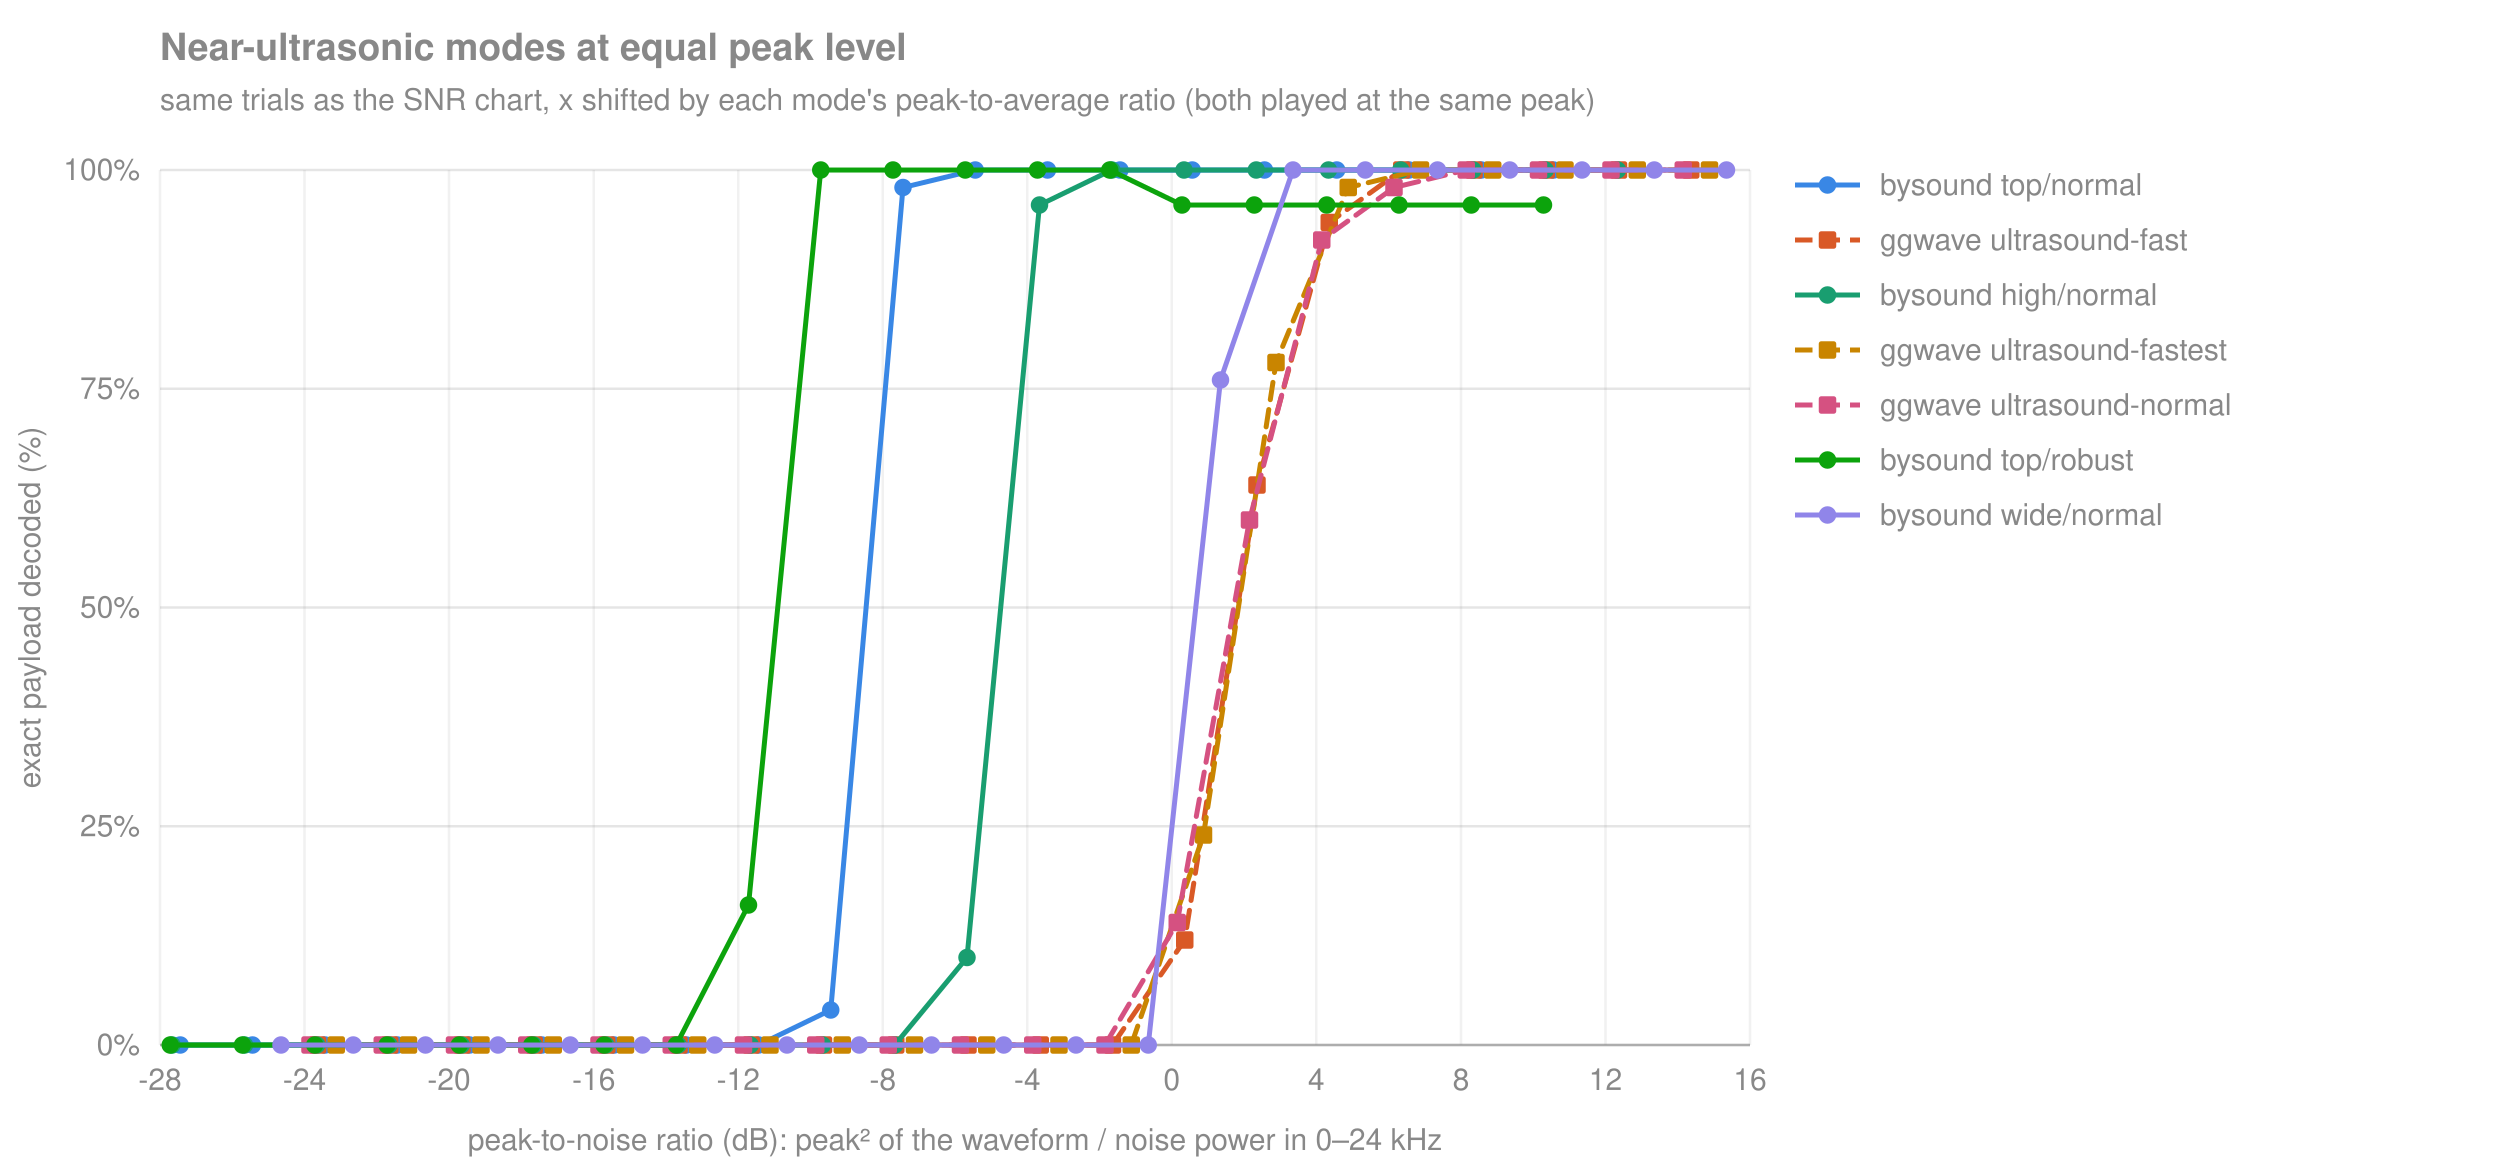
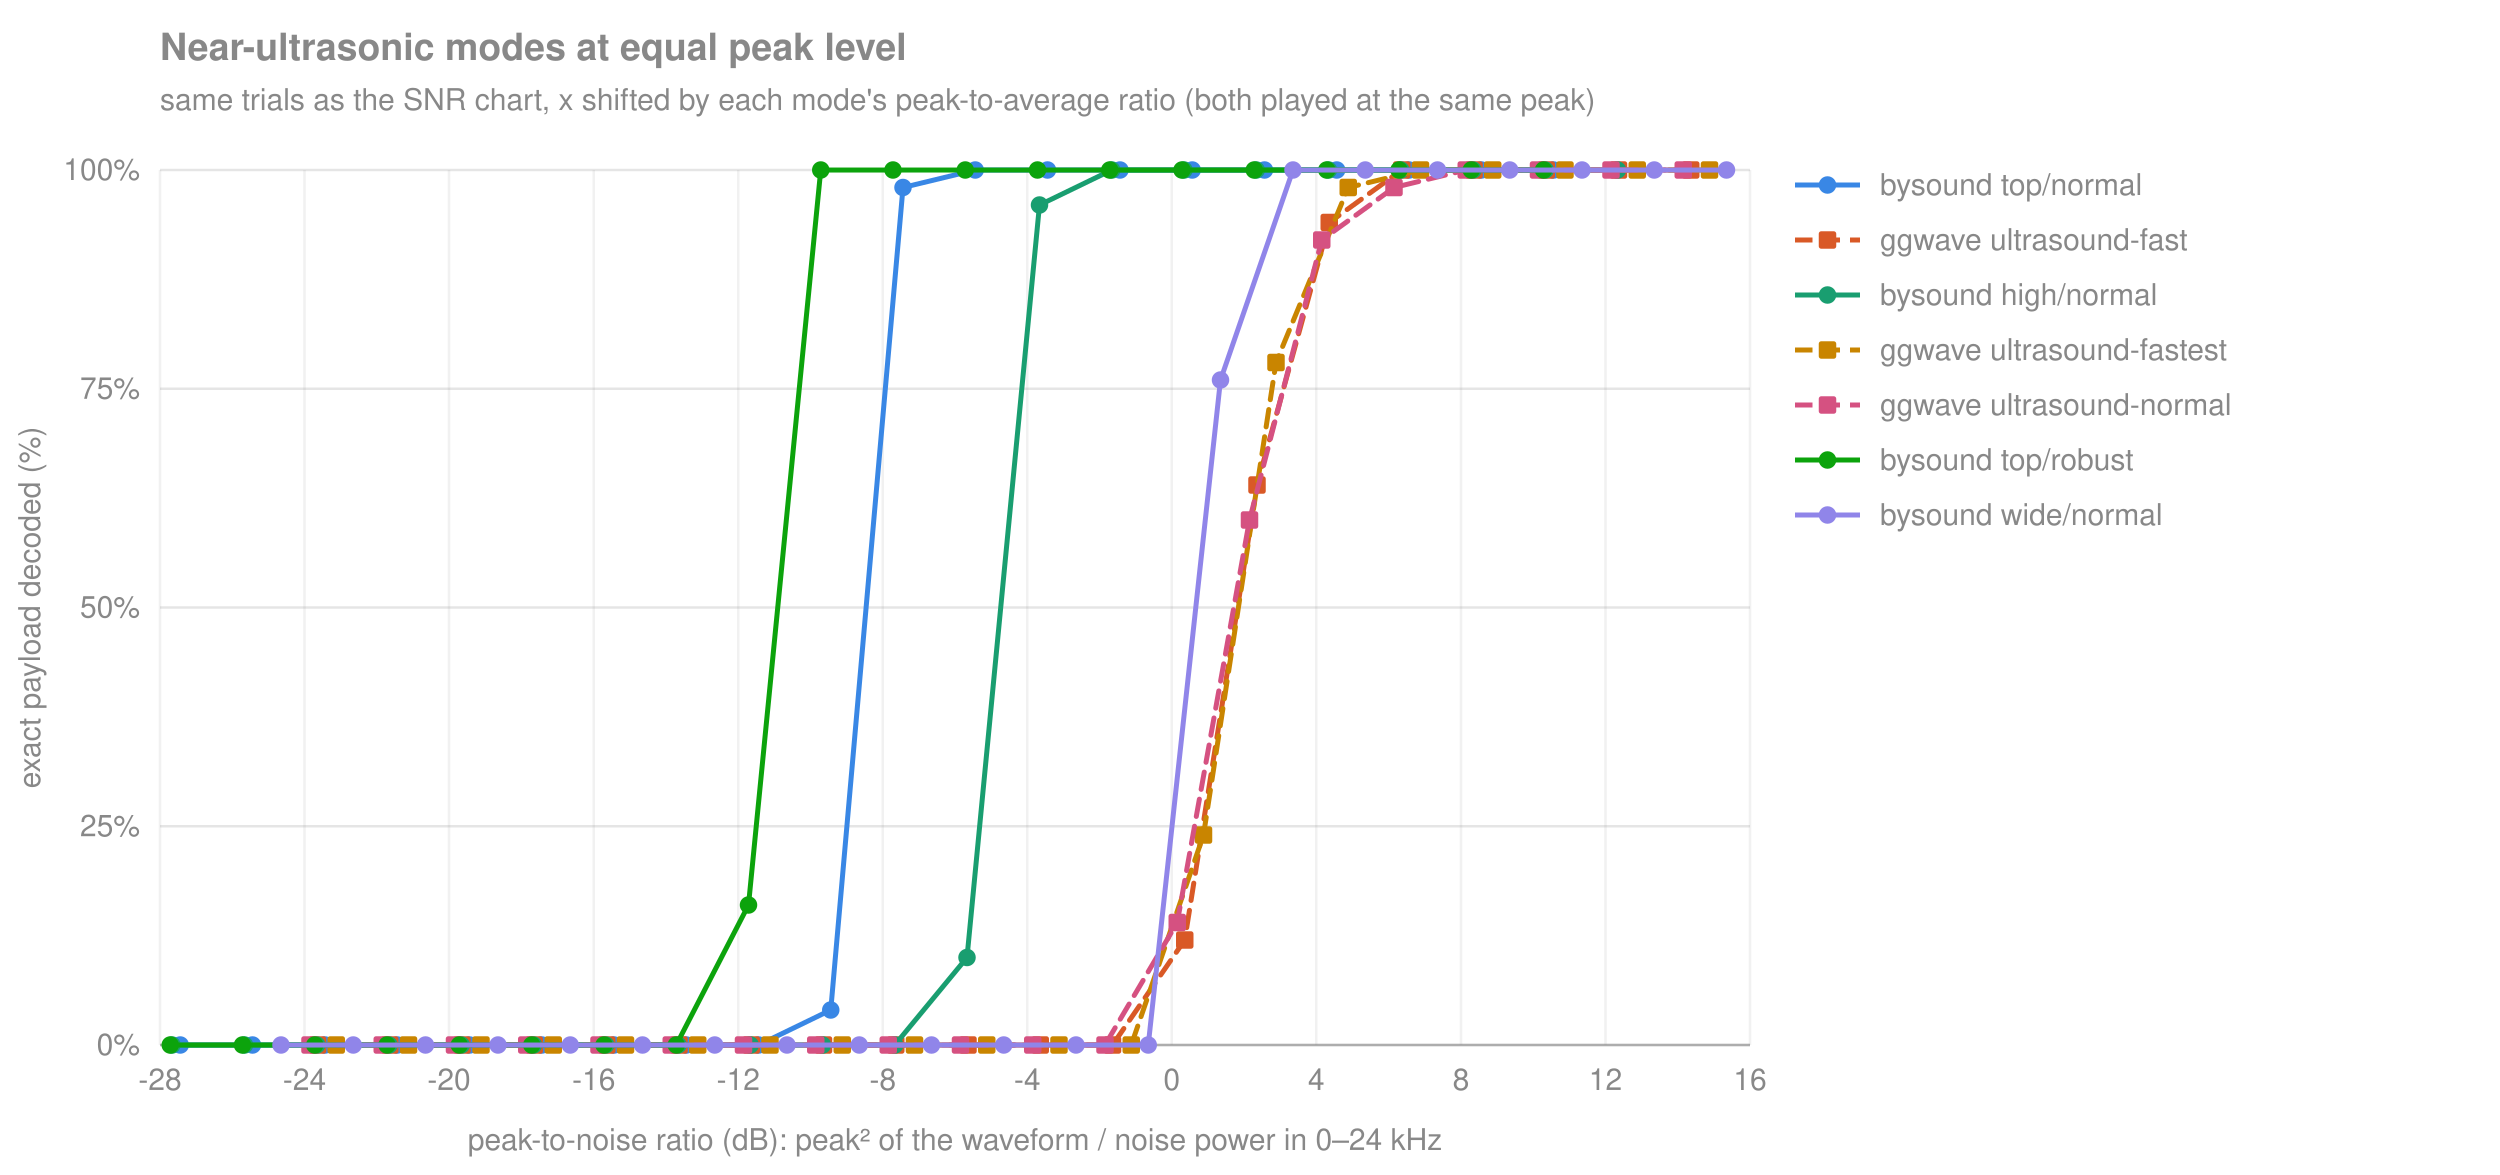
<svg xmlns="http://www.w3.org/2000/svg" width="1000" height="470" viewBox="0 0 1000 470" font-family="-apple-system,BlinkMacSystemFont,'Segoe UI',Helvetica,Arial,sans-serif" font-size="12">
  <text x="64" y="24" fill="#888888" font-size="15" font-weight="600">Near-ultrasonic modes at equal peak level</text>
  <text x="64" y="44" fill="#888888" font-size="12">same trials as the SNR chart, x shifted by each mode's peak-to-average ratio (both played at the same peak)</text>
  <line x1="64" x2="700" y1="418.0" y2="418.0" stroke="#888888" stroke-opacity="0.22" stroke-width="1" />
  <text x="56" y="418.0" fill="#888888" text-anchor="end" dominant-baseline="middle">0%</text>
  <line x1="64" x2="700" y1="330.5" y2="330.5" stroke="#888888" stroke-opacity="0.22" stroke-width="1" />
  <text x="56" y="330.5" fill="#888888" text-anchor="end" dominant-baseline="middle">25%</text>
  <line x1="64" x2="700" y1="243.0" y2="243.0" stroke="#888888" stroke-opacity="0.22" stroke-width="1" />
  <text x="56" y="243.0" fill="#888888" text-anchor="end" dominant-baseline="middle">50%</text>
  <line x1="64" x2="700" y1="155.5" y2="155.5" stroke="#888888" stroke-opacity="0.22" stroke-width="1" />
  <text x="56" y="155.5" fill="#888888" text-anchor="end" dominant-baseline="middle">75%</text>
  <line x1="64" x2="700" y1="68.0" y2="68.0" stroke="#888888" stroke-opacity="0.22" stroke-width="1" />
  <text x="56" y="68.0" fill="#888888" text-anchor="end" dominant-baseline="middle">100%</text>
  <line x1="64.0" x2="64.0" y1="68" y2="418" stroke="#888888" stroke-opacity="0.12" stroke-width="1" />
  <text x="64.0" y="436" fill="#888888" text-anchor="middle">-28</text>
  <line x1="121.8" x2="121.8" y1="68" y2="418" stroke="#888888" stroke-opacity="0.12" stroke-width="1" />
  <text x="121.8" y="436" fill="#888888" text-anchor="middle">-24</text>
  <line x1="179.6" x2="179.6" y1="68" y2="418" stroke="#888888" stroke-opacity="0.12" stroke-width="1" />
  <text x="179.6" y="436" fill="#888888" text-anchor="middle">-20</text>
  <line x1="237.5" x2="237.5" y1="68" y2="418" stroke="#888888" stroke-opacity="0.12" stroke-width="1" />
  <text x="237.5" y="436" fill="#888888" text-anchor="middle">-16</text>
  <line x1="295.3" x2="295.3" y1="68" y2="418" stroke="#888888" stroke-opacity="0.12" stroke-width="1" />
  <text x="295.3" y="436" fill="#888888" text-anchor="middle">-12</text>
  <line x1="353.1" x2="353.1" y1="68" y2="418" stroke="#888888" stroke-opacity="0.12" stroke-width="1" />
  <text x="353.1" y="436" fill="#888888" text-anchor="middle">-8</text>
  <line x1="410.9" x2="410.9" y1="68" y2="418" stroke="#888888" stroke-opacity="0.12" stroke-width="1" />
  <text x="410.9" y="436" fill="#888888" text-anchor="middle">-4</text>
  <line x1="468.7" x2="468.7" y1="68" y2="418" stroke="#888888" stroke-opacity="0.12" stroke-width="1" />
  <text x="468.7" y="436" fill="#888888" text-anchor="middle">0</text>
  <line x1="526.5" x2="526.5" y1="68" y2="418" stroke="#888888" stroke-opacity="0.12" stroke-width="1" />
  <text x="526.5" y="436" fill="#888888" text-anchor="middle">4</text>
  <line x1="584.4" x2="584.4" y1="68" y2="418" stroke="#888888" stroke-opacity="0.12" stroke-width="1" />
  <text x="584.4" y="436" fill="#888888" text-anchor="middle">8</text>
  <line x1="642.2" x2="642.2" y1="68" y2="418" stroke="#888888" stroke-opacity="0.12" stroke-width="1" />
  <text x="642.2" y="436" fill="#888888" text-anchor="middle">12</text>
  <line x1="700.0" x2="700.0" y1="68" y2="418" stroke="#888888" stroke-opacity="0.12" stroke-width="1" />
  <text x="700.0" y="436" fill="#888888" text-anchor="middle">16</text>
  <line x1="64" x2="700" y1="418" y2="418" stroke="#888888" stroke-opacity="0.6" stroke-width="1" />
  <text x="382.0" y="460" fill="#888888" text-anchor="middle">peak-to-noise ratio (dB): peak² of the waveform / noise power in 0–24 kHz</text>
  <text transform="translate(16 243.0) rotate(-90)" fill="#888888" text-anchor="middle">exact payload decoded (%)</text>
  <path d="M72.1 418.0 L101.0 418.0 L130.0 418.0 L158.9 418.0 L187.8 418.0 L216.7 418.0 L245.6 418.0 L274.5 418.0 L303.4 418.0 L332.3 404.0 L361.2 75.0 L390.1 68.0 L419.0 68.0 L448.0 68.0 L476.9 68.0 L505.8 68.0 L534.7 68.0 L563.6 68.0 L592.5 68.0 L621.4 68.0" fill="none" stroke="#3987e5" stroke-width="2" stroke-linejoin="round" stroke-linecap="round" />
  <circle cx="72.1" cy="418.0" r="3.5" fill="#3987e5" />
  <circle cx="101.0" cy="418.0" r="3.5" fill="#3987e5" />
  <circle cx="130.0" cy="418.0" r="3.5" fill="#3987e5" />
  <circle cx="158.9" cy="418.0" r="3.5" fill="#3987e5" />
  <circle cx="187.8" cy="418.0" r="3.5" fill="#3987e5" />
  <circle cx="216.7" cy="418.0" r="3.5" fill="#3987e5" />
  <circle cx="245.6" cy="418.0" r="3.5" fill="#3987e5" />
  <circle cx="274.5" cy="418.0" r="3.5" fill="#3987e5" />
  <circle cx="303.4" cy="418.0" r="3.5" fill="#3987e5" />
  <circle cx="332.3" cy="404.0" r="3.5" fill="#3987e5" />
  <circle cx="361.2" cy="75.0" r="3.5" fill="#3987e5" />
  <circle cx="390.1" cy="68.0" r="3.5" fill="#3987e5" />
  <circle cx="419.0" cy="68.0" r="3.5" fill="#3987e5" />
  <circle cx="448.0" cy="68.0" r="3.5" fill="#3987e5" />
  <circle cx="476.9" cy="68.0" r="3.5" fill="#3987e5" />
  <circle cx="505.8" cy="68.0" r="3.5" fill="#3987e5" />
  <circle cx="534.7" cy="68.0" r="3.5" fill="#3987e5" />
  <circle cx="563.6" cy="68.0" r="3.5" fill="#3987e5" />
  <circle cx="592.5" cy="68.0" r="3.5" fill="#3987e5" />
  <circle cx="621.4" cy="68.0" r="3.5" fill="#3987e5" />
  <path d="M127.0 418.0 L155.9 418.0 L184.8 418.0 L213.7 418.0 L242.7 418.0 L271.6 418.0 L300.5 418.0 L329.4 418.0 L358.3 418.0 L387.2 418.0 L416.1 418.0 L445.0 418.0 L473.9 376.0 L502.8 194.0 L531.7 89.0 L560.7 68.0 L589.6 68.0 L618.5 68.0 L647.4 68.0 L676.3 68.0" fill="none" stroke="#d95926" stroke-width="2" stroke-linejoin="round" stroke-linecap="round" stroke-dasharray="7 4" />
  <rect x="123.5" y="414.5" width="7" height="7" rx="1" fill="#d95926" />
  <rect x="152.4" y="414.5" width="7" height="7" rx="1" fill="#d95926" />
  <rect x="181.3" y="414.5" width="7" height="7" rx="1" fill="#d95926" />
  <rect x="210.2" y="414.5" width="7" height="7" rx="1" fill="#d95926" />
  <rect x="239.2" y="414.5" width="7" height="7" rx="1" fill="#d95926" />
  <rect x="268.1" y="414.5" width="7" height="7" rx="1" fill="#d95926" />
  <rect x="297.0" y="414.5" width="7" height="7" rx="1" fill="#d95926" />
  <rect x="325.9" y="414.5" width="7" height="7" rx="1" fill="#d95926" />
  <rect x="354.8" y="414.5" width="7" height="7" rx="1" fill="#d95926" />
  <rect x="383.7" y="414.5" width="7" height="7" rx="1" fill="#d95926" />
  <rect x="412.6" y="414.5" width="7" height="7" rx="1" fill="#d95926" />
  <rect x="441.5" y="414.5" width="7" height="7" rx="1" fill="#d95926" />
  <rect x="470.4" y="372.5" width="7" height="7" rx="1" fill="#d95926" />
  <rect x="499.3" y="190.5" width="7" height="7" rx="1" fill="#d95926" />
  <rect x="528.2" y="85.5" width="7" height="7" rx="1" fill="#d95926" />
  <rect x="557.2" y="64.5" width="7" height="7" rx="1" fill="#d95926" />
  <rect x="586.1" y="64.5" width="7" height="7" rx="1" fill="#d95926" />
  <rect x="615.0" y="64.5" width="7" height="7" rx="1" fill="#d95926" />
  <rect x="643.9" y="64.5" width="7" height="7" rx="1" fill="#d95926" />
  <rect x="672.8" y="64.5" width="7" height="7" rx="1" fill="#d95926" />
  <path d="M68.8 418.0 L97.8 418.0 L126.7 418.0 L155.6 418.0 L184.5 418.0 L213.4 418.0 L242.3 418.0 L271.2 418.0 L300.1 418.0 L329.0 418.0 L357.9 418.0 L386.8 383.0 L415.8 82.0 L444.7 68.0 L473.6 68.0 L502.5 68.0 L531.4 68.0 L560.3 68.0 L589.2 68.0 L618.1 68.0 L647.0 68.0" fill="none" stroke="#199e70" stroke-width="2" stroke-linejoin="round" stroke-linecap="round" />
  <circle cx="68.8" cy="418.0" r="3.5" fill="#199e70" />
  <circle cx="97.8" cy="418.0" r="3.5" fill="#199e70" />
  <circle cx="126.7" cy="418.0" r="3.5" fill="#199e70" />
  <circle cx="155.6" cy="418.0" r="3.5" fill="#199e70" />
  <circle cx="184.5" cy="418.0" r="3.5" fill="#199e70" />
  <circle cx="213.4" cy="418.0" r="3.5" fill="#199e70" />
  <circle cx="242.3" cy="418.0" r="3.5" fill="#199e70" />
  <circle cx="271.2" cy="418.0" r="3.5" fill="#199e70" />
  <circle cx="300.1" cy="418.0" r="3.5" fill="#199e70" />
  <circle cx="329.0" cy="418.0" r="3.5" fill="#199e70" />
  <circle cx="357.9" cy="418.0" r="3.5" fill="#199e70" />
  <circle cx="386.8" cy="383.0" r="3.5" fill="#199e70" />
  <circle cx="415.8" cy="82.0" r="3.5" fill="#199e70" />
  <circle cx="444.7" cy="68.0" r="3.5" fill="#199e70" />
  <circle cx="473.6" cy="68.0" r="3.5" fill="#199e70" />
  <circle cx="502.5" cy="68.0" r="3.5" fill="#199e70" />
  <circle cx="531.4" cy="68.0" r="3.5" fill="#199e70" />
  <circle cx="560.3" cy="68.0" r="3.5" fill="#199e70" />
  <circle cx="589.2" cy="68.0" r="3.5" fill="#199e70" />
  <circle cx="618.1" cy="68.0" r="3.5" fill="#199e70" />
  <circle cx="647.0" cy="68.0" r="3.5" fill="#199e70" />
  <path d="M134.5 418.0 L163.4 418.0 L192.4 418.0 L221.3 418.0 L250.2 418.0 L279.1 418.0 L308.0 418.0 L336.9 418.0 L365.8 418.0 L394.7 418.0 L423.6 418.0 L452.5 418.0 L481.4 334.0 L510.4 145.0 L539.3 75.0 L568.2 68.0 L597.1 68.0 L626.0 68.0 L654.9 68.0 L683.8 68.0" fill="none" stroke="#c98500" stroke-width="2" stroke-linejoin="round" stroke-linecap="round" stroke-dasharray="7 4" />
  <rect x="131.0" y="414.5" width="7" height="7" rx="1" fill="#c98500" />
  <rect x="159.9" y="414.5" width="7" height="7" rx="1" fill="#c98500" />
  <rect x="188.9" y="414.5" width="7" height="7" rx="1" fill="#c98500" />
  <rect x="217.8" y="414.5" width="7" height="7" rx="1" fill="#c98500" />
  <rect x="246.7" y="414.5" width="7" height="7" rx="1" fill="#c98500" />
  <rect x="275.6" y="414.5" width="7" height="7" rx="1" fill="#c98500" />
  <rect x="304.5" y="414.5" width="7" height="7" rx="1" fill="#c98500" />
  <rect x="333.4" y="414.5" width="7" height="7" rx="1" fill="#c98500" />
  <rect x="362.3" y="414.5" width="7" height="7" rx="1" fill="#c98500" />
  <rect x="391.2" y="414.5" width="7" height="7" rx="1" fill="#c98500" />
  <rect x="420.1" y="414.5" width="7" height="7" rx="1" fill="#c98500" />
  <rect x="449.0" y="414.5" width="7" height="7" rx="1" fill="#c98500" />
  <rect x="477.9" y="330.5" width="7" height="7" rx="1" fill="#c98500" />
  <rect x="506.9" y="141.5" width="7" height="7" rx="1" fill="#c98500" />
  <rect x="535.8" y="71.5" width="7" height="7" rx="1" fill="#c98500" />
  <rect x="564.7" y="64.5" width="7" height="7" rx="1" fill="#c98500" />
  <rect x="593.6" y="64.5" width="7" height="7" rx="1" fill="#c98500" />
  <rect x="622.5" y="64.5" width="7" height="7" rx="1" fill="#c98500" />
  <rect x="651.4" y="64.5" width="7" height="7" rx="1" fill="#c98500" />
  <rect x="680.3" y="64.5" width="7" height="7" rx="1" fill="#c98500" />
  <path d="M124.0 418.0 L152.9 418.0 L181.8 418.0 L210.7 418.0 L239.6 418.0 L268.5 418.0 L297.4 418.0 L326.3 418.0 L355.3 418.0 L384.2 418.0 L413.1 418.0 L442.0 418.0 L470.9 369.0 L499.8 208.0 L528.7 96.0 L557.6 75.0 L586.5 68.0 L615.4 68.0 L644.4 68.0 L673.3 68.0" fill="none" stroke="#d55181" stroke-width="2" stroke-linejoin="round" stroke-linecap="round" stroke-dasharray="7 4" />
  <rect x="120.5" y="414.5" width="7" height="7" rx="1" fill="#d55181" />
  <rect x="149.4" y="414.5" width="7" height="7" rx="1" fill="#d55181" />
  <rect x="178.3" y="414.5" width="7" height="7" rx="1" fill="#d55181" />
  <rect x="207.2" y="414.5" width="7" height="7" rx="1" fill="#d55181" />
  <rect x="236.1" y="414.5" width="7" height="7" rx="1" fill="#d55181" />
  <rect x="265.0" y="414.5" width="7" height="7" rx="1" fill="#d55181" />
  <rect x="293.9" y="414.5" width="7" height="7" rx="1" fill="#d55181" />
  <rect x="322.8" y="414.5" width="7" height="7" rx="1" fill="#d55181" />
  <rect x="351.8" y="414.5" width="7" height="7" rx="1" fill="#d55181" />
  <rect x="380.7" y="414.5" width="7" height="7" rx="1" fill="#d55181" />
  <rect x="409.6" y="414.5" width="7" height="7" rx="1" fill="#d55181" />
  <rect x="438.5" y="414.5" width="7" height="7" rx="1" fill="#d55181" />
  <rect x="467.4" y="365.5" width="7" height="7" rx="1" fill="#d55181" />
  <rect x="496.3" y="204.5" width="7" height="7" rx="1" fill="#d55181" />
  <rect x="525.2" y="92.5" width="7" height="7" rx="1" fill="#d55181" />
  <rect x="554.1" y="71.5" width="7" height="7" rx="1" fill="#d55181" />
  <rect x="583.0" y="64.5" width="7" height="7" rx="1" fill="#d55181" />
  <rect x="611.9" y="64.5" width="7" height="7" rx="1" fill="#d55181" />
  <rect x="640.9" y="64.5" width="7" height="7" rx="1" fill="#d55181" />
  <rect x="669.8" y="64.5" width="7" height="7" rx="1" fill="#d55181" />
-   <path d="M68.1 418.0 L97.0 418.0 L125.9 418.0 L154.8 418.0 L183.7 418.0 L212.7 418.0 L241.6 418.0 L270.5 418.0 L299.4 362.0 L328.3 68.0 L357.2 68.0 L386.1 68.0 L415.0 68.0 L443.9 68.0 L472.8 82.0 L501.7 82.0 L530.7 82.0 L559.6 82.0 L588.5 82.0 L617.4 82.0" fill="none" stroke="#0ca30c" stroke-width="2" stroke-linejoin="round" stroke-linecap="round" />
+   <path d="M68.1 418.0 L97.0 418.0 L125.9 418.0 L154.8 418.0 L183.7 418.0 L212.7 418.0 L241.6 418.0 L270.5 418.0 L299.4 362.0 L328.3 68.0 L357.2 68.0 L386.1 68.0 L415.0 68.0 L443.9 68.0 L472.8 68.0 L501.7 68.0 L530.7 68.0 L559.6 68.0 L588.5 68.0 L617.4 68.0" fill="none" stroke="#0ca30c" stroke-width="2" stroke-linejoin="round" stroke-linecap="round" />
  <circle cx="68.1" cy="418.0" r="3.5" fill="#0ca30c" />
  <circle cx="97.0" cy="418.0" r="3.5" fill="#0ca30c" />
  <circle cx="125.9" cy="418.0" r="3.5" fill="#0ca30c" />
  <circle cx="154.8" cy="418.0" r="3.5" fill="#0ca30c" />
  <circle cx="183.7" cy="418.0" r="3.5" fill="#0ca30c" />
  <circle cx="212.7" cy="418.0" r="3.5" fill="#0ca30c" />
  <circle cx="241.6" cy="418.0" r="3.5" fill="#0ca30c" />
  <circle cx="270.5" cy="418.0" r="3.5" fill="#0ca30c" />
  <circle cx="299.4" cy="362.0" r="3.5" fill="#0ca30c" />
  <circle cx="328.3" cy="68.0" r="3.5" fill="#0ca30c" />
  <circle cx="357.2" cy="68.0" r="3.5" fill="#0ca30c" />
  <circle cx="386.1" cy="68.0" r="3.5" fill="#0ca30c" />
  <circle cx="415.0" cy="68.0" r="3.5" fill="#0ca30c" />
  <circle cx="443.9" cy="68.0" r="3.5" fill="#0ca30c" />
-   <circle cx="472.8" cy="82.0" r="3.5" fill="#0ca30c" />
-   <circle cx="501.7" cy="82.0" r="3.5" fill="#0ca30c" />
-   <circle cx="530.7" cy="82.0" r="3.5" fill="#0ca30c" />
-   <circle cx="559.6" cy="82.0" r="3.5" fill="#0ca30c" />
-   <circle cx="588.5" cy="82.0" r="3.5" fill="#0ca30c" />
-   <circle cx="617.4" cy="82.0" r="3.5" fill="#0ca30c" />
+   <circle cx="472.8" cy="68.0" r="3.5" fill="#0ca30c" />
+   <circle cx="501.7" cy="68.0" r="3.5" fill="#0ca30c" />
+   <circle cx="530.7" cy="68.0" r="3.5" fill="#0ca30c" />
+   <circle cx="559.6" cy="68.0" r="3.5" fill="#0ca30c" />
+   <circle cx="588.5" cy="68.0" r="3.5" fill="#0ca30c" />
+   <circle cx="617.4" cy="68.0" r="3.5" fill="#0ca30c" />
  <path d="M112.4 418.0 L141.3 418.0 L170.2 418.0 L199.2 418.0 L228.1 418.0 L257.0 418.0 L285.9 418.0 L314.8 418.0 L343.7 418.0 L372.6 418.0 L401.5 418.0 L430.4 418.0 L459.3 418.0 L488.2 152.0 L517.2 68.0 L546.1 68.0 L575.0 68.0 L603.9 68.0 L632.8 68.0 L661.7 68.0 L690.6 68.0" fill="none" stroke="#9085e9" stroke-width="2" stroke-linejoin="round" stroke-linecap="round" />
  <circle cx="112.4" cy="418.0" r="3.5" fill="#9085e9" />
  <circle cx="141.3" cy="418.0" r="3.5" fill="#9085e9" />
  <circle cx="170.2" cy="418.0" r="3.5" fill="#9085e9" />
  <circle cx="199.2" cy="418.0" r="3.5" fill="#9085e9" />
  <circle cx="228.1" cy="418.0" r="3.5" fill="#9085e9" />
  <circle cx="257.0" cy="418.0" r="3.5" fill="#9085e9" />
  <circle cx="285.9" cy="418.0" r="3.5" fill="#9085e9" />
  <circle cx="314.8" cy="418.0" r="3.5" fill="#9085e9" />
  <circle cx="343.7" cy="418.0" r="3.5" fill="#9085e9" />
  <circle cx="372.6" cy="418.0" r="3.5" fill="#9085e9" />
  <circle cx="401.5" cy="418.0" r="3.5" fill="#9085e9" />
  <circle cx="430.4" cy="418.0" r="3.5" fill="#9085e9" />
  <circle cx="459.3" cy="418.0" r="3.5" fill="#9085e9" />
  <circle cx="488.2" cy="152.0" r="3.5" fill="#9085e9" />
  <circle cx="517.2" cy="68.0" r="3.5" fill="#9085e9" />
  <circle cx="546.1" cy="68.0" r="3.5" fill="#9085e9" />
  <circle cx="575.0" cy="68.0" r="3.5" fill="#9085e9" />
  <circle cx="603.9" cy="68.0" r="3.5" fill="#9085e9" />
  <circle cx="632.8" cy="68.0" r="3.5" fill="#9085e9" />
  <circle cx="661.7" cy="68.0" r="3.5" fill="#9085e9" />
  <circle cx="690.6" cy="68.0" r="3.5" fill="#9085e9" />
  <line x1="718" x2="744" y1="74" y2="74" stroke="#3987e5" stroke-width="2" />
  <circle cx="731" cy="74" r="3.5" fill="#3987e5" />
  <text x="752" y="74" fill="#888888" dominant-baseline="middle">bysound top/normal</text>
  <line x1="718" x2="744" y1="96" y2="96" stroke="#d95926" stroke-width="2" stroke-dasharray="7 4" />
  <rect x="727.5" y="92.5" width="7" height="7" rx="1" fill="#d95926" />
  <text x="752" y="96" fill="#888888" dominant-baseline="middle">ggwave ultrasound-fast</text>
  <line x1="718" x2="744" y1="118" y2="118" stroke="#199e70" stroke-width="2" />
  <circle cx="731" cy="118" r="3.5" fill="#199e70" />
  <text x="752" y="118" fill="#888888" dominant-baseline="middle">bysound high/normal</text>
  <line x1="718" x2="744" y1="140" y2="140" stroke="#c98500" stroke-width="2" stroke-dasharray="7 4" />
  <rect x="727.5" y="136.5" width="7" height="7" rx="1" fill="#c98500" />
  <text x="752" y="140" fill="#888888" dominant-baseline="middle">ggwave ultrasound-fastest</text>
  <line x1="718" x2="744" y1="162" y2="162" stroke="#d55181" stroke-width="2" stroke-dasharray="7 4" />
  <rect x="727.5" y="158.5" width="7" height="7" rx="1" fill="#d55181" />
  <text x="752" y="162" fill="#888888" dominant-baseline="middle">ggwave ultrasound-normal</text>
  <line x1="718" x2="744" y1="184" y2="184" stroke="#0ca30c" stroke-width="2" />
  <circle cx="731" cy="184" r="3.5" fill="#0ca30c" />
  <text x="752" y="184" fill="#888888" dominant-baseline="middle">bysound top/robust</text>
  <line x1="718" x2="744" y1="206" y2="206" stroke="#9085e9" stroke-width="2" />
  <circle cx="731" cy="206" r="3.5" fill="#9085e9" />
  <text x="752" y="206" fill="#888888" dominant-baseline="middle">bysound wide/normal</text>
</svg>
